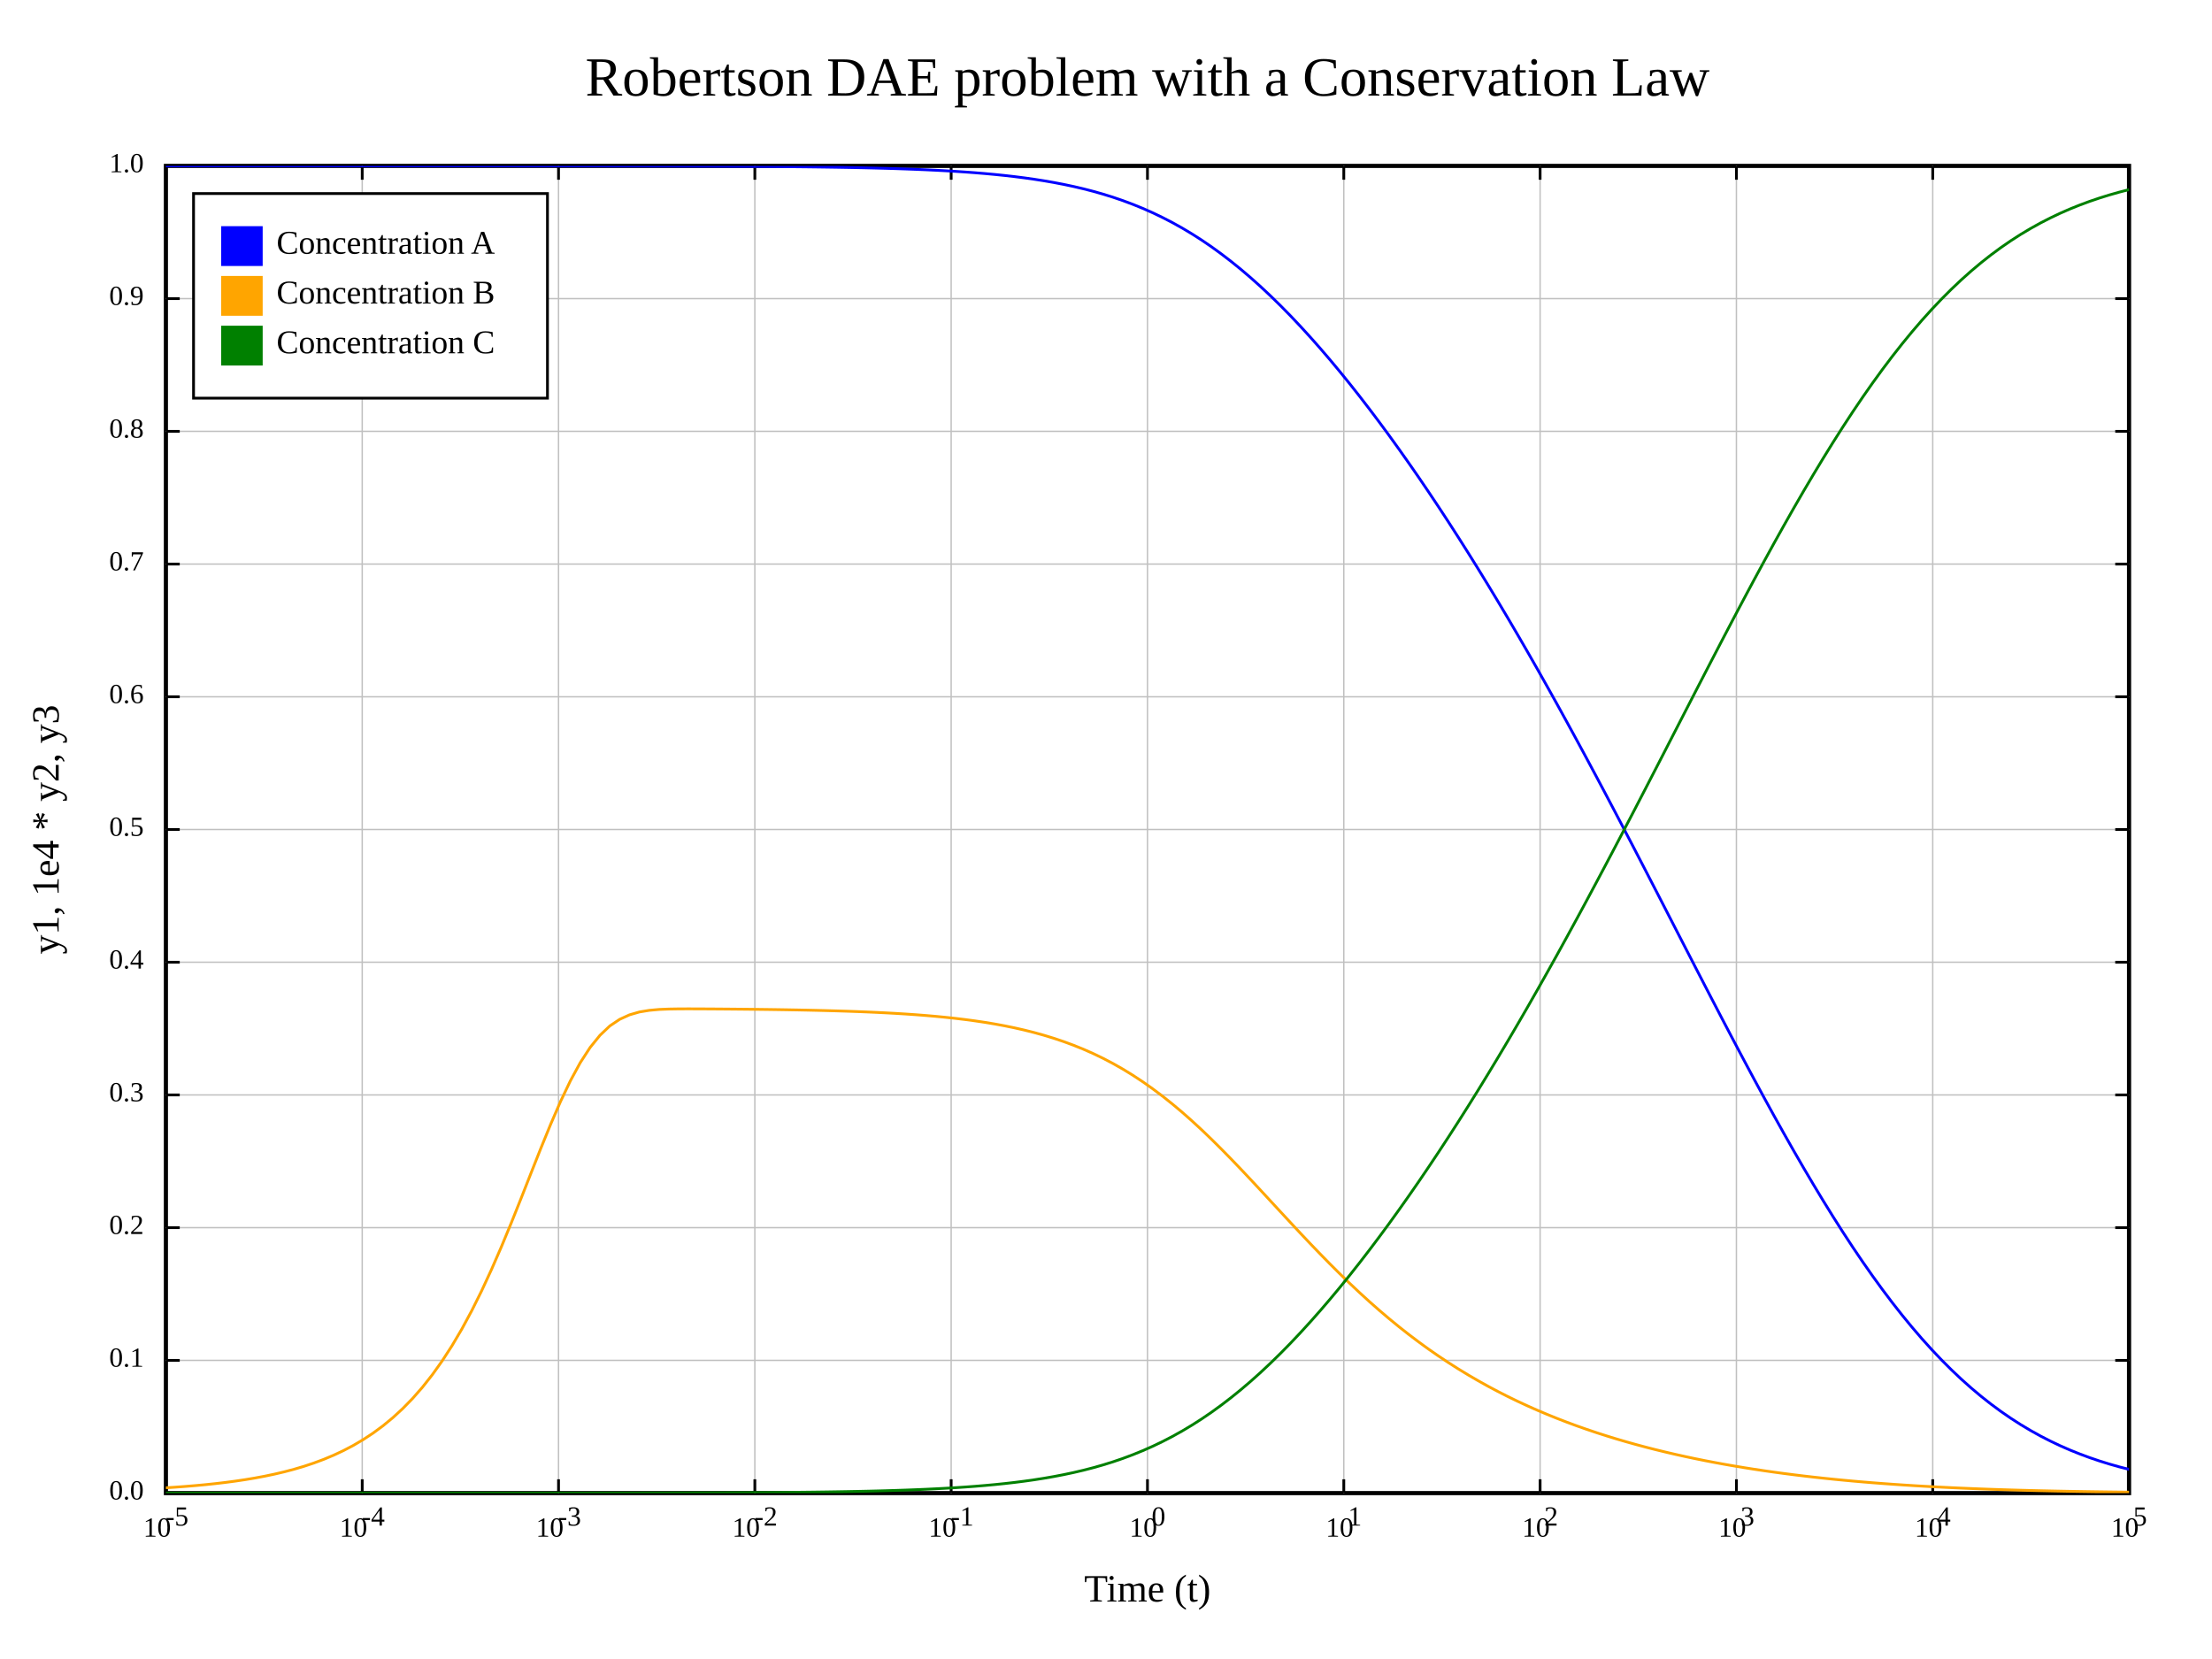
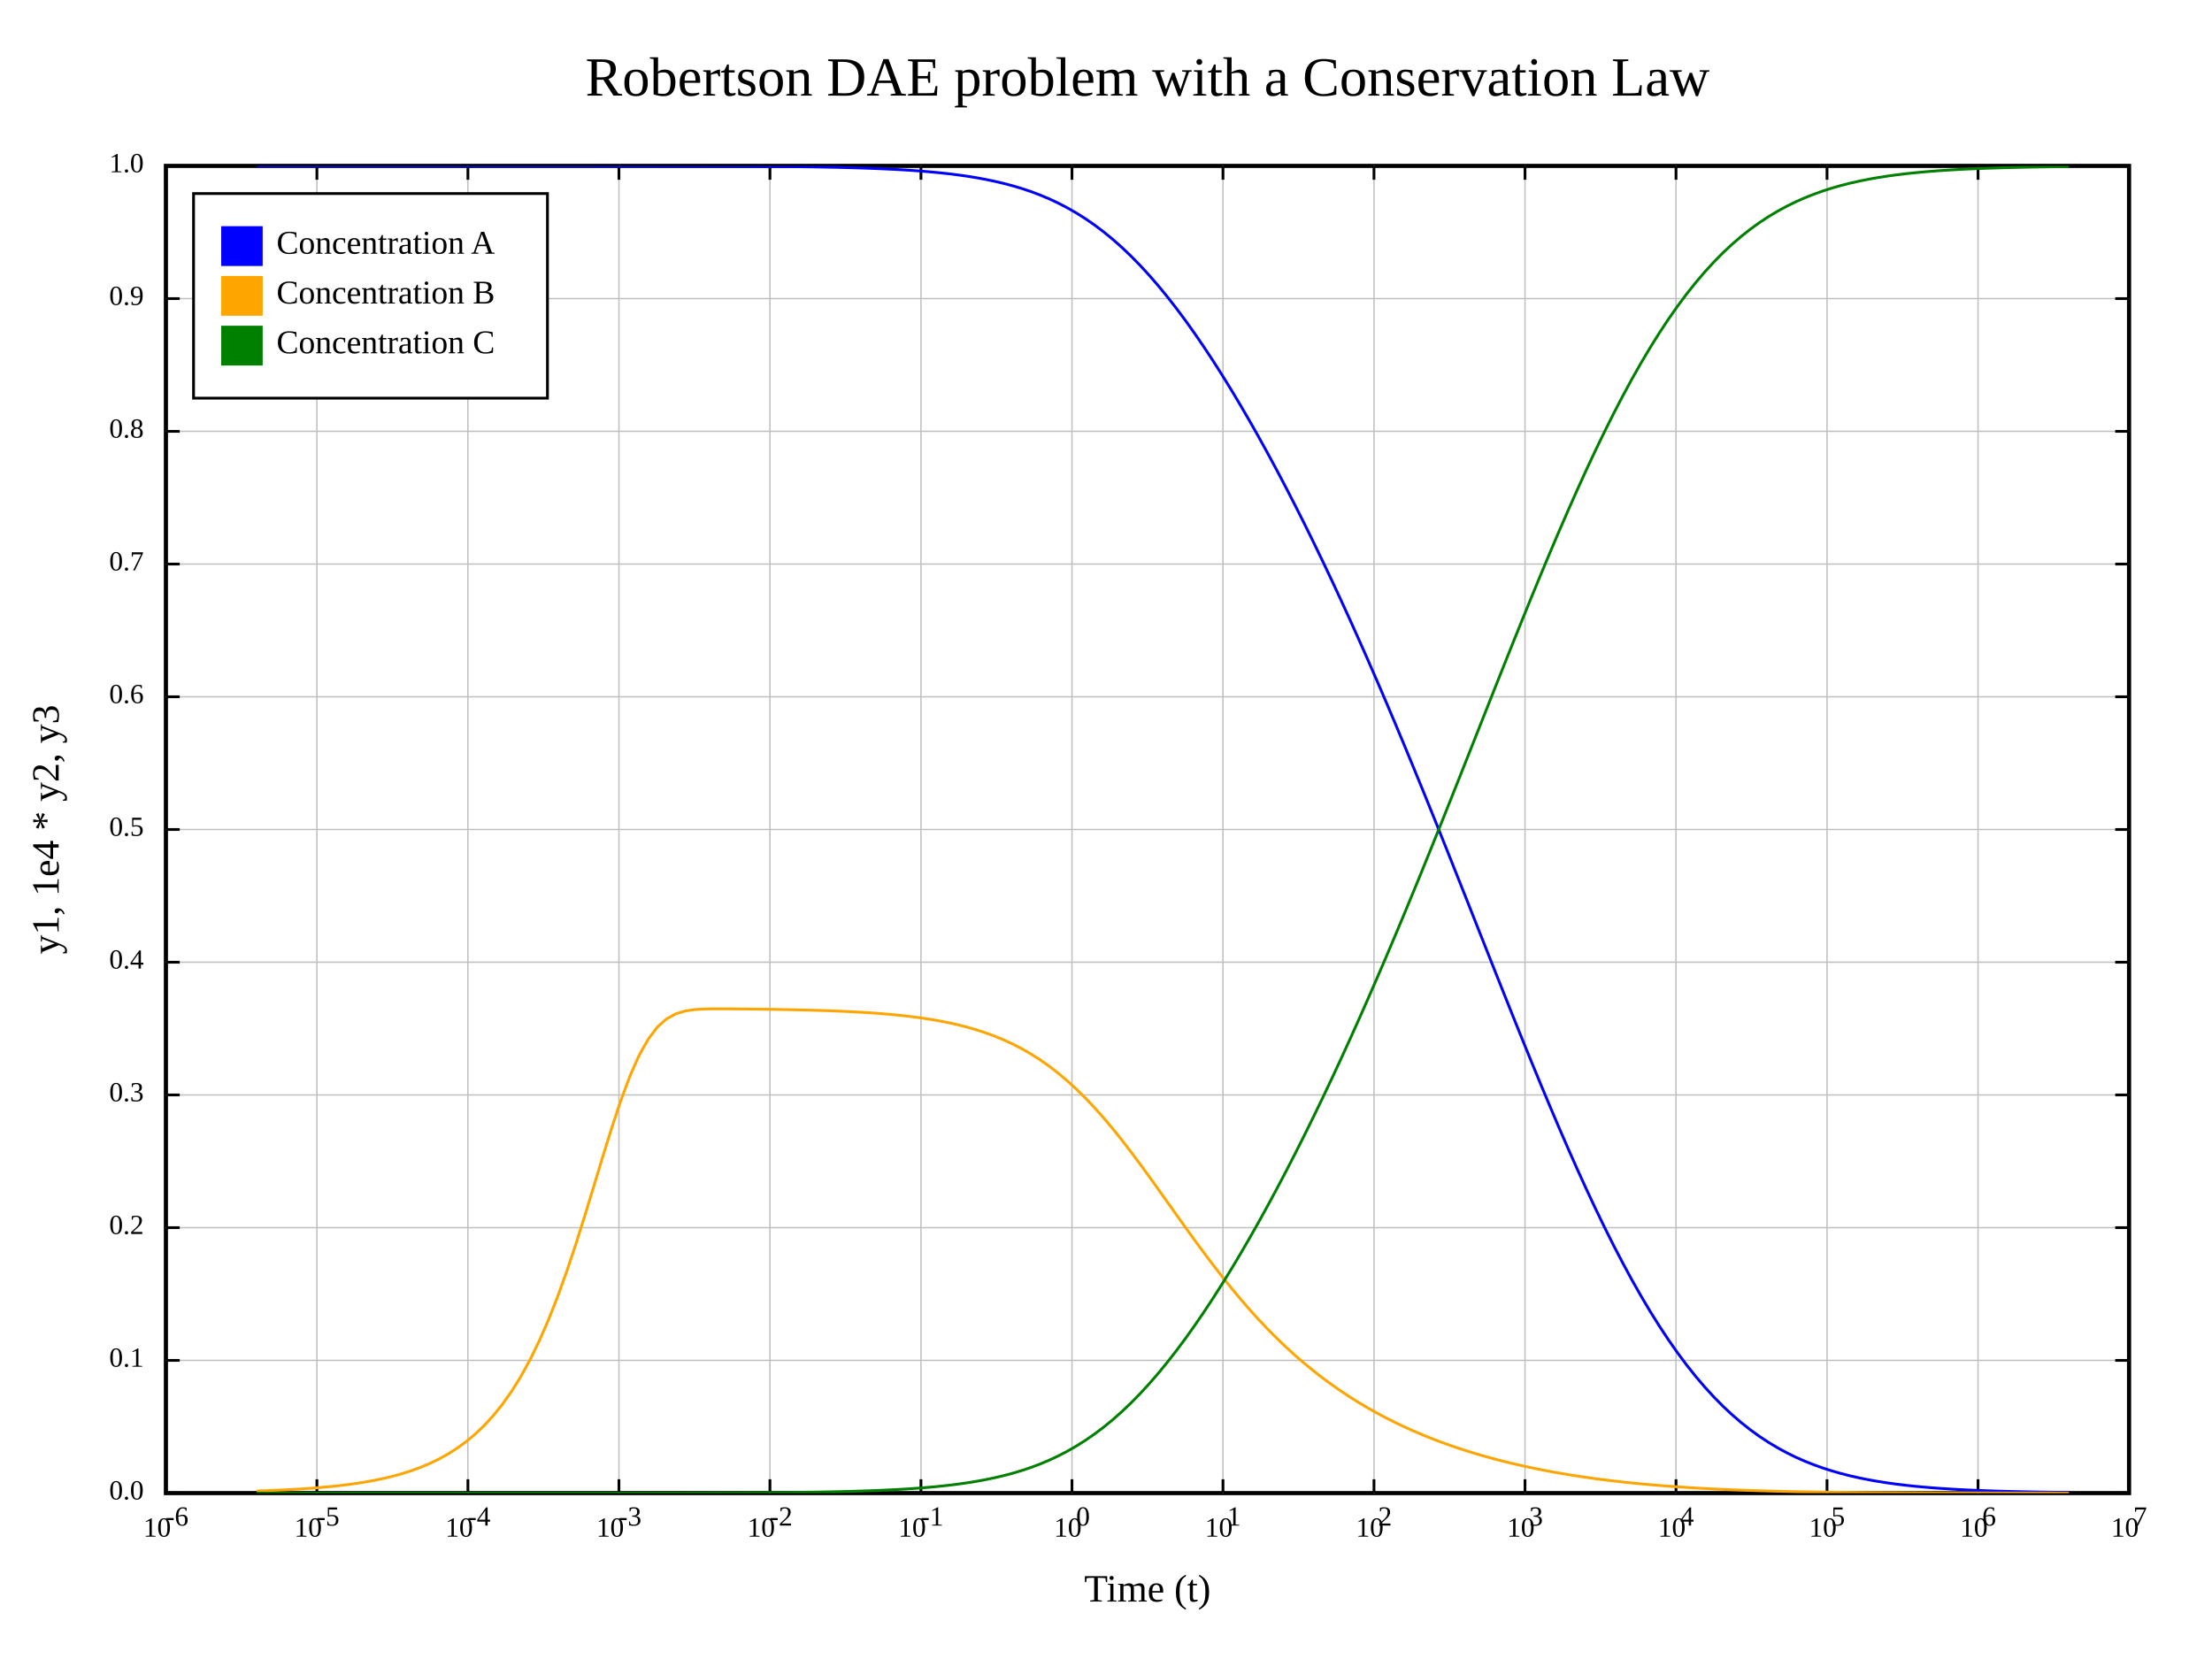
<svg xmlns="http://www.w3.org/2000/svg" height="600" viewBox="0 0 800 600" width="800">
  <rect fill="white" height="600" width="800" x="0" y="0" />
  <text dominant-baseline="middle" fill="#000000" font-family="Times New Roman" font-size="20" text-anchor="middle" x="415" y="30">
Robertson DAE problem with a Conservation Law
</text>
  <text dominant-baseline="middle" fill="#000000" font-family="Times New Roman" font-size="14" text-anchor="middle" x="415" y="576">
Time (t)
</text>
  <text dominant-baseline="middle" fill="#000000" font-family="Times New Roman" font-size="14" text-anchor="middle" transform="rotate(-90, 18, 300)" x="18" y="300">
y1, 1e4 * y2, y3
</text>
  <rect fill="none" height="480" stroke="#000000" stroke-width="1.5" width="710" x="60" y="60" />
  <line stroke="#000000" stroke-width="1" x1="60" x2="60" y1="540" y2="535" />
  <text dominant-baseline="hanging" fill="#000000" font-family="Times New Roman" font-size="10" text-anchor="middle" x="60" y="549">
10
<tspan dx="-0.2em" dy="-0.4em">
+ -6
+ </tspan>
+   </text>
+   <line stroke="#000000" stroke-width="1" x1="60" x2="60" y1="60" y2="65" />
+   <line stroke="#c0c0c0" stroke-width="0.5" x1="114.615" x2="114.615" y1="60" y2="540" />
+   <line stroke="#000000" stroke-width="1" x1="114.615" x2="114.615" y1="540" y2="535" />
+   <text dominant-baseline="hanging" fill="#000000" font-family="Times New Roman" font-size="10" text-anchor="middle" x="114.615" y="549">
+ 10
+ <tspan dx="-0.2em" dy="-0.4em">
-5
</tspan>
  </text>
-   <line stroke="#000000" stroke-width="1" x1="60" x2="60" y1="60" y2="65" />
-   <line stroke="#c0c0c0" stroke-width="0.5" x1="131" x2="131" y1="60" y2="540" />
-   <line stroke="#000000" stroke-width="1" x1="131" x2="131" y1="540" y2="535" />
-   <text dominant-baseline="hanging" fill="#000000" font-family="Times New Roman" font-size="10" text-anchor="middle" x="131" y="549">
+   <line stroke="#000000" stroke-width="1" x1="114.615" x2="114.615" y1="60" y2="65" />
+   <line stroke="#c0c0c0" stroke-width="0.5" x1="169.231" x2="169.231" y1="60" y2="540" />
+   <line stroke="#000000" stroke-width="1" x1="169.231" x2="169.231" y1="540" y2="535" />
+   <text dominant-baseline="hanging" fill="#000000" font-family="Times New Roman" font-size="10" text-anchor="middle" x="169.231" y="549">
10
<tspan dx="-0.2em" dy="-0.4em">
-4
</tspan>
  </text>
-   <line stroke="#000000" stroke-width="1" x1="131" x2="131" y1="60" y2="65" />
-   <line stroke="#c0c0c0" stroke-width="0.5" x1="202" x2="202" y1="60" y2="540" />
-   <line stroke="#000000" stroke-width="1" x1="202" x2="202" y1="540" y2="535" />
-   <text dominant-baseline="hanging" fill="#000000" font-family="Times New Roman" font-size="10" text-anchor="middle" x="202" y="549">
+   <line stroke="#000000" stroke-width="1" x1="169.231" x2="169.231" y1="60" y2="65" />
+   <line stroke="#c0c0c0" stroke-width="0.5" x1="223.846" x2="223.846" y1="60" y2="540" />
+   <line stroke="#000000" stroke-width="1" x1="223.846" x2="223.846" y1="540" y2="535" />
+   <text dominant-baseline="hanging" fill="#000000" font-family="Times New Roman" font-size="10" text-anchor="middle" x="223.846" y="549">
10
<tspan dx="-0.2em" dy="-0.4em">
-3
</tspan>
  </text>
-   <line stroke="#000000" stroke-width="1" x1="202" x2="202" y1="60" y2="65" />
-   <line stroke="#c0c0c0" stroke-width="0.5" x1="273" x2="273" y1="60" y2="540" />
-   <line stroke="#000000" stroke-width="1" x1="273" x2="273" y1="540" y2="535" />
-   <text dominant-baseline="hanging" fill="#000000" font-family="Times New Roman" font-size="10" text-anchor="middle" x="273" y="549">
+   <line stroke="#000000" stroke-width="1" x1="223.846" x2="223.846" y1="60" y2="65" />
+   <line stroke="#c0c0c0" stroke-width="0.5" x1="278.462" x2="278.462" y1="60" y2="540" />
+   <line stroke="#000000" stroke-width="1" x1="278.462" x2="278.462" y1="540" y2="535" />
+   <text dominant-baseline="hanging" fill="#000000" font-family="Times New Roman" font-size="10" text-anchor="middle" x="278.462" y="549">
10
<tspan dx="-0.2em" dy="-0.4em">
-2
</tspan>
  </text>
-   <line stroke="#000000" stroke-width="1" x1="273" x2="273" y1="60" y2="65" />
-   <line stroke="#c0c0c0" stroke-width="0.5" x1="344" x2="344" y1="60" y2="540" />
-   <line stroke="#000000" stroke-width="1" x1="344" x2="344" y1="540" y2="535" />
-   <text dominant-baseline="hanging" fill="#000000" font-family="Times New Roman" font-size="10" text-anchor="middle" x="344" y="549">
+   <line stroke="#000000" stroke-width="1" x1="278.462" x2="278.462" y1="60" y2="65" />
+   <line stroke="#c0c0c0" stroke-width="0.5" x1="333.077" x2="333.077" y1="60" y2="540" />
+   <line stroke="#000000" stroke-width="1" x1="333.077" x2="333.077" y1="540" y2="535" />
+   <text dominant-baseline="hanging" fill="#000000" font-family="Times New Roman" font-size="10" text-anchor="middle" x="333.077" y="549">
10
<tspan dx="-0.2em" dy="-0.4em">
-1
</tspan>
  </text>
-   <line stroke="#000000" stroke-width="1" x1="344" x2="344" y1="60" y2="65" />
-   <line stroke="#c0c0c0" stroke-width="0.5" x1="415" x2="415" y1="60" y2="540" />
-   <line stroke="#000000" stroke-width="1" x1="415" x2="415" y1="540" y2="535" />
-   <text dominant-baseline="hanging" fill="#000000" font-family="Times New Roman" font-size="10" text-anchor="middle" x="415" y="549">
+   <line stroke="#000000" stroke-width="1" x1="333.077" x2="333.077" y1="60" y2="65" />
+   <line stroke="#c0c0c0" stroke-width="0.5" x1="387.692" x2="387.692" y1="60" y2="540" />
+   <line stroke="#000000" stroke-width="1" x1="387.692" x2="387.692" y1="540" y2="535" />
+   <text dominant-baseline="hanging" fill="#000000" font-family="Times New Roman" font-size="10" text-anchor="middle" x="387.692" y="549">
10
<tspan dx="-0.2em" dy="-0.4em">
0
</tspan>
  </text>
-   <line stroke="#000000" stroke-width="1" x1="415" x2="415" y1="60" y2="65" />
-   <line stroke="#c0c0c0" stroke-width="0.5" x1="486" x2="486" y1="60" y2="540" />
-   <line stroke="#000000" stroke-width="1" x1="486" x2="486" y1="540" y2="535" />
-   <text dominant-baseline="hanging" fill="#000000" font-family="Times New Roman" font-size="10" text-anchor="middle" x="486" y="549">
+   <line stroke="#000000" stroke-width="1" x1="387.692" x2="387.692" y1="60" y2="65" />
+   <line stroke="#c0c0c0" stroke-width="0.5" x1="442.308" x2="442.308" y1="60" y2="540" />
+   <line stroke="#000000" stroke-width="1" x1="442.308" x2="442.308" y1="540" y2="535" />
+   <text dominant-baseline="hanging" fill="#000000" font-family="Times New Roman" font-size="10" text-anchor="middle" x="442.308" y="549">
10
<tspan dx="-0.2em" dy="-0.4em">
1
</tspan>
  </text>
-   <line stroke="#000000" stroke-width="1" x1="486" x2="486" y1="60" y2="65" />
-   <line stroke="#c0c0c0" stroke-width="0.5" x1="557" x2="557" y1="60" y2="540" />
-   <line stroke="#000000" stroke-width="1" x1="557" x2="557" y1="540" y2="535" />
-   <text dominant-baseline="hanging" fill="#000000" font-family="Times New Roman" font-size="10" text-anchor="middle" x="557" y="549">
+   <line stroke="#000000" stroke-width="1" x1="442.308" x2="442.308" y1="60" y2="65" />
+   <line stroke="#c0c0c0" stroke-width="0.5" x1="496.923" x2="496.923" y1="60" y2="540" />
+   <line stroke="#000000" stroke-width="1" x1="496.923" x2="496.923" y1="540" y2="535" />
+   <text dominant-baseline="hanging" fill="#000000" font-family="Times New Roman" font-size="10" text-anchor="middle" x="496.923" y="549">
10
<tspan dx="-0.2em" dy="-0.4em">
2
</tspan>
  </text>
-   <line stroke="#000000" stroke-width="1" x1="557" x2="557" y1="60" y2="65" />
-   <line stroke="#c0c0c0" stroke-width="0.5" x1="628" x2="628" y1="60" y2="540" />
-   <line stroke="#000000" stroke-width="1" x1="628" x2="628" y1="540" y2="535" />
-   <text dominant-baseline="hanging" fill="#000000" font-family="Times New Roman" font-size="10" text-anchor="middle" x="628" y="549">
+   <line stroke="#000000" stroke-width="1" x1="496.923" x2="496.923" y1="60" y2="65" />
+   <line stroke="#c0c0c0" stroke-width="0.5" x1="551.538" x2="551.538" y1="60" y2="540" />
+   <line stroke="#000000" stroke-width="1" x1="551.538" x2="551.538" y1="540" y2="535" />
+   <text dominant-baseline="hanging" fill="#000000" font-family="Times New Roman" font-size="10" text-anchor="middle" x="551.538" y="549">
10
<tspan dx="-0.2em" dy="-0.4em">
3
</tspan>
  </text>
-   <line stroke="#000000" stroke-width="1" x1="628" x2="628" y1="60" y2="65" />
-   <line stroke="#c0c0c0" stroke-width="0.5" x1="699" x2="699" y1="60" y2="540" />
-   <line stroke="#000000" stroke-width="1" x1="699" x2="699" y1="540" y2="535" />
-   <text dominant-baseline="hanging" fill="#000000" font-family="Times New Roman" font-size="10" text-anchor="middle" x="699" y="549">
+   <line stroke="#000000" stroke-width="1" x1="551.538" x2="551.538" y1="60" y2="65" />
+   <line stroke="#c0c0c0" stroke-width="0.5" x1="606.154" x2="606.154" y1="60" y2="540" />
+   <line stroke="#000000" stroke-width="1" x1="606.154" x2="606.154" y1="540" y2="535" />
+   <text dominant-baseline="hanging" fill="#000000" font-family="Times New Roman" font-size="10" text-anchor="middle" x="606.154" y="549">
10
<tspan dx="-0.2em" dy="-0.4em">
4
</tspan>
  </text>
-   <line stroke="#000000" stroke-width="1" x1="699" x2="699" y1="60" y2="65" />
+   <line stroke="#000000" stroke-width="1" x1="606.154" x2="606.154" y1="60" y2="65" />
+   <line stroke="#c0c0c0" stroke-width="0.5" x1="660.769" x2="660.769" y1="60" y2="540" />
+   <line stroke="#000000" stroke-width="1" x1="660.769" x2="660.769" y1="540" y2="535" />
+   <text dominant-baseline="hanging" fill="#000000" font-family="Times New Roman" font-size="10" text-anchor="middle" x="660.769" y="549">
+ 10
+ <tspan dx="-0.2em" dy="-0.4em">
+ 5
+ </tspan>
+   </text>
+   <line stroke="#000000" stroke-width="1" x1="660.769" x2="660.769" y1="60" y2="65" />
+   <line stroke="#c0c0c0" stroke-width="0.5" x1="715.385" x2="715.385" y1="60" y2="540" />
+   <line stroke="#000000" stroke-width="1" x1="715.385" x2="715.385" y1="540" y2="535" />
+   <text dominant-baseline="hanging" fill="#000000" font-family="Times New Roman" font-size="10" text-anchor="middle" x="715.385" y="549">
+ 10
+ <tspan dx="-0.2em" dy="-0.4em">
+ 6
+ </tspan>
+   </text>
+   <line stroke="#000000" stroke-width="1" x1="715.385" x2="715.385" y1="60" y2="65" />
  <line stroke="#000000" stroke-width="1" x1="770" x2="770" y1="540" y2="535" />
  <text dominant-baseline="hanging" fill="#000000" font-family="Times New Roman" font-size="10" text-anchor="middle" x="770" y="549">
10
<tspan dx="-0.2em" dy="-0.4em">
- 5
+ 7
</tspan>
  </text>
  <line stroke="#000000" stroke-width="1" x1="770" x2="770" y1="60" y2="65" />
  <line stroke="#000000" stroke-width="1" x1="60" x2="65" y1="540" y2="540" />
  <line stroke="#000000" stroke-width="1" x1="770" x2="765" y1="540" y2="540" />
  <text dominant-baseline="middle" fill="#000000" font-family="Times New Roman" font-size="10" text-anchor="end" x="52" y="540">
0.0
</text>
  <line stroke="#c0c0c0" stroke-width="0.5" x1="60" x2="770" y1="492" y2="492" />
  <line stroke="#000000" stroke-width="1" x1="60" x2="65" y1="492" y2="492" />
  <line stroke="#000000" stroke-width="1" x1="770" x2="765" y1="492" y2="492" />
  <text dominant-baseline="middle" fill="#000000" font-family="Times New Roman" font-size="10" text-anchor="end" x="52" y="492">
0.1
</text>
  <line stroke="#c0c0c0" stroke-width="0.5" x1="60" x2="770" y1="444" y2="444" />
  <line stroke="#000000" stroke-width="1" x1="60" x2="65" y1="444" y2="444" />
  <line stroke="#000000" stroke-width="1" x1="770" x2="765" y1="444" y2="444" />
  <text dominant-baseline="middle" fill="#000000" font-family="Times New Roman" font-size="10" text-anchor="end" x="52" y="444">
0.2
</text>
  <line stroke="#c0c0c0" stroke-width="0.5" x1="60" x2="770" y1="396" y2="396" />
  <line stroke="#000000" stroke-width="1" x1="60" x2="65" y1="396" y2="396" />
  <line stroke="#000000" stroke-width="1" x1="770" x2="765" y1="396" y2="396" />
  <text dominant-baseline="middle" fill="#000000" font-family="Times New Roman" font-size="10" text-anchor="end" x="52" y="396">
0.3
</text>
  <line stroke="#c0c0c0" stroke-width="0.5" x1="60" x2="770" y1="348" y2="348" />
  <line stroke="#000000" stroke-width="1" x1="60" x2="65" y1="348" y2="348" />
  <line stroke="#000000" stroke-width="1" x1="770" x2="765" y1="348" y2="348" />
  <text dominant-baseline="middle" fill="#000000" font-family="Times New Roman" font-size="10" text-anchor="end" x="52" y="348">
0.4
</text>
  <line stroke="#c0c0c0" stroke-width="0.5" x1="60" x2="770" y1="300" y2="300" />
  <line stroke="#000000" stroke-width="1" x1="60" x2="65" y1="300" y2="300" />
  <line stroke="#000000" stroke-width="1" x1="770" x2="765" y1="300" y2="300" />
  <text dominant-baseline="middle" fill="#000000" font-family="Times New Roman" font-size="10" text-anchor="end" x="52" y="300">
0.5
</text>
  <line stroke="#c0c0c0" stroke-width="0.5" x1="60" x2="770" y1="252" y2="252" />
  <line stroke="#000000" stroke-width="1" x1="60" x2="65" y1="252" y2="252" />
  <line stroke="#000000" stroke-width="1" x1="770" x2="765" y1="252" y2="252" />
  <text dominant-baseline="middle" fill="#000000" font-family="Times New Roman" font-size="10" text-anchor="end" x="52" y="252">
0.6
</text>
  <line stroke="#c0c0c0" stroke-width="0.5" x1="60" x2="770" y1="204" y2="204" />
  <line stroke="#000000" stroke-width="1" x1="60" x2="65" y1="204" y2="204" />
  <line stroke="#000000" stroke-width="1" x1="770" x2="765" y1="204" y2="204" />
  <text dominant-baseline="middle" fill="#000000" font-family="Times New Roman" font-size="10" text-anchor="end" x="52" y="204">
0.7
</text>
  <line stroke="#c0c0c0" stroke-width="0.5" x1="60" x2="770" y1="156" y2="156" />
  <line stroke="#000000" stroke-width="1" x1="60" x2="65" y1="156" y2="156" />
  <line stroke="#000000" stroke-width="1" x1="770" x2="765" y1="156" y2="156" />
  <text dominant-baseline="middle" fill="#000000" font-family="Times New Roman" font-size="10" text-anchor="end" x="52" y="156">
0.8
</text>
  <line stroke="#c0c0c0" stroke-width="0.5" x1="60" x2="770" y1="108" y2="108" />
  <line stroke="#000000" stroke-width="1" x1="60" x2="65" y1="108" y2="108" />
  <line stroke="#000000" stroke-width="1" x1="770" x2="765" y1="108" y2="108" />
  <text dominant-baseline="middle" fill="#000000" font-family="Times New Roman" font-size="10" text-anchor="end" x="52" y="108">
0.9
</text>
  <line stroke="#000000" stroke-width="1" x1="60" x2="65" y1="60" y2="60" />
  <line stroke="#000000" stroke-width="1" x1="770" x2="765" y1="60" y2="60" />
  <text dominant-baseline="middle" fill="#000000" font-family="Times New Roman" font-size="10" text-anchor="end" x="52" y="60">
1.0
</text>
  <defs>
    <clipPath id="plotAreaClip">
      <rect height="480" width="710" x="60" y="60" />
    </clipPath>
  </defs>
  <g clip-path="url(#plotAreaClip)">
-     <path d="M60,60 L63.568,60 L67.136,60 L70.704,60 L74.271,60 L77.839,60 L81.407,60 L84.975,60 L88.543,60 L92.111,60 L95.678,60 L99.246,60 L102.814,60.001 L106.382,60.001 L109.95,60.001 L113.518,60.001 L117.085,60.001 L120.653,60.001 L124.221,60.001 L127.789,60.002 L131.357,60.002 L134.925,60.002 L138.492,60.002 L142.06,60.003 L145.628,60.003 L149.196,60.003 L152.764,60.004 L156.332,60.004 L159.899,60.005 L163.467,60.005 L167.035,60.006 L170.603,60.007 L174.171,60.008 L177.739,60.009 L181.307,60.01 L184.874,60.011 L188.442,60.012 L192.01,60.014 L195.578,60.015 L199.146,60.017 L202.714,60.019 L206.281,60.022 L209.849,60.025 L213.417,60.028 L216.985,60.031 L220.553,60.035 L224.121,60.039 L227.688,60.044 L231.256,60.049 L234.824,60.055 L238.392,60.062 L241.96,60.07 L245.528,60.079 L249.095,60.088 L252.663,60.099 L256.231,60.111 L259.799,60.125 L263.367,60.14 L266.935,60.157 L270.502,60.177 L274.07,60.198 L277.638,60.223 L281.206,60.25 L284.774,60.28 L288.342,60.315 L291.91,60.353 L295.477,60.396 L299.045,60.445 L302.613,60.499 L306.181,60.56 L309.749,60.628 L313.317,60.705 L316.884,60.79 L320.452,60.886 L324.02,60.994 L327.588,61.115 L331.156,61.249 L334.724,61.4 L338.291,61.569 L341.859,61.758 L345.427,61.97 L348.995,62.206 L352.563,62.469 L356.131,62.764 L359.699,63.092 L363.266,63.458 L366.834,63.865 L370.402,64.318 L373.97,64.822 L377.538,65.38 L381.106,66 L384.673,66.686 L388.241,67.444 L391.809,68.278 L395.377,69.199 L398.945,70.212 L402.513,71.325 L406.08,72.544 L409.648,73.877 L413.216,75.328 L416.784,76.905 L420.352,78.613 L423.92,80.456 L427.487,82.44 L431.055,84.57 L434.623,86.85 L438.191,89.285 L441.759,91.875 L445.327,94.617 L448.894,97.511 L452.462,100.557 L456.03,103.759 L459.598,107.108 L463.166,110.6 L466.734,114.232 L470.301,118.007 L473.869,121.915 L477.437,125.95 L481.005,130.11 L484.573,134.397 L488.141,138.798 L491.709,143.313 L495.276,147.945 L498.844,152.683 L502.412,157.525 L505.98,162.478 L509.548,167.529 L513.116,172.678 L516.683,177.934 L520.251,183.282 L523.819,188.725 L527.387,194.269 L530.955,199.902 L534.523,205.627 L538.09,211.447 L541.658,217.352 L545.226,223.347 L548.794,229.43 L552.362,235.59 L555.93,241.839 L559.497,248.164 L563.065,254.56 L566.633,261.037 L570.201,267.578 L573.769,274.182 L577.337,280.852 L580.905,287.571 L584.472,294.343 L588.04,301.161 L591.608,308.01 L595.176,314.899 L598.744,321.807 L602.312,328.729 L605.879,335.668 L609.447,342.599 L613.015,349.524 L616.583,356.433 L620.151,363.308 L623.719,370.154 L627.286,376.948 L630.854,383.684 L634.422,390.357 L637.99,396.944 L641.558,403.451 L645.126,409.855 L648.693,416.148 L652.261,422.327 L655.829,428.37 L659.397,434.283 L662.965,440.044 L666.533,445.651 L670.101,451.097 L673.668,456.368 L677.236,461.47 L680.804,466.383 L684.372,471.115 L687.94,475.655 L691.508,480.002 L695.075,484.155 L698.643,488.109 L702.211,491.873 L705.779,495.436 L709.347,498.812 L712.915,501.992 L716.482,504.99 L720.05,507.802 L723.618,510.436 L727.186,512.898 L730.754,515.193 L734.322,517.329 L737.889,519.31 L741.457,521.146 L745.025,522.841 L748.593,524.405 L752.161,525.843 L755.729,527.167 L759.296,528.377 L762.864,529.487 L766.432,530.5 L770,531.424" fill="none" stroke="#0000ff" stroke-width="1" />
-     <path d="M60,538.08 L63.568,537.845 L67.136,537.58 L70.704,537.283 L74.271,536.95 L77.839,536.576 L81.407,536.156 L84.975,535.685 L88.543,535.156 L92.111,534.562 L95.678,533.895 L99.246,533.147 L102.814,532.307 L106.382,531.365 L109.95,530.308 L113.518,529.122 L117.085,527.792 L120.653,526.3 L124.221,524.628 L127.789,522.755 L131.357,520.656 L134.925,518.306 L138.492,515.678 L142.06,512.74 L145.628,509.46 L149.196,505.804 L152.764,501.736 L156.332,497.22 L159.899,492.221 L163.467,486.71 L167.035,480.66 L170.603,474.051 L174.171,466.884 L177.739,459.173 L181.307,450.975 L184.874,442.361 L188.442,433.44 L192.01,424.371 L195.578,415.361 L199.146,406.624 L202.714,398.398 L206.281,390.908 L209.849,384.342 L213.417,378.841 L216.985,374.432 L220.553,371.046 L224.121,368.651 L227.688,367.025 L231.256,365.992 L234.824,365.402 L238.392,365.076 L241.96,364.931 L245.528,364.873 L249.095,364.86 L252.663,364.872 L256.231,364.89 L259.799,364.914 L263.367,364.943 L266.935,364.975 L270.502,365.01 L274.07,365.05 L277.638,365.095 L281.206,365.145 L284.774,365.202 L288.342,365.265 L291.91,365.336 L295.477,365.416 L299.045,365.505 L302.613,365.605 L306.181,365.717 L309.749,365.843 L313.317,365.983 L316.884,366.141 L320.452,366.317 L324.02,366.515 L327.588,366.736 L331.156,366.983 L334.724,367.259 L338.291,367.568 L341.859,367.913 L345.427,368.298 L348.995,368.727 L352.563,369.205 L356.131,369.737 L359.699,370.33 L363.266,370.988 L366.834,371.718 L370.402,372.527 L373.97,373.422 L377.538,374.411 L381.106,375.502 L384.673,376.702 L388.241,378.02 L391.809,379.459 L395.377,381.035 L398.945,382.754 L402.513,384.625 L406.08,386.651 L409.648,388.838 L413.216,391.188 L416.784,393.701 L420.352,396.376 L423.92,399.211 L427.487,402.205 L431.055,405.357 L434.623,408.647 L438.191,412.074 L441.759,415.617 L445.327,419.256 L448.894,422.979 L452.462,426.766 L456.03,430.604 L459.598,434.464 L463.166,438.326 L466.734,442.176 L470.301,446.002 L473.869,449.776 L477.437,453.488 L481.005,457.127 L484.573,460.683 L488.141,464.14 L491.709,467.5 L495.276,470.758 L498.844,473.899 L502.412,476.932 L505.98,479.855 L509.548,482.66 L513.116,485.357 L516.683,487.946 L520.251,490.422 L523.819,492.797 L527.387,495.071 L530.955,497.243 L534.523,499.323 L538.09,501.311 L541.658,503.21 L545.226,505.027 L548.794,506.761 L552.362,508.417 L555.93,510.002 L559.497,511.514 L563.065,512.959 L566.633,514.34 L570.201,515.658 L573.769,516.917 L577.337,518.121 L580.905,519.269 L584.472,520.367 L588.04,521.414 L591.608,522.414 L595.176,523.37 L598.744,524.281 L602.312,525.151 L605.879,525.982 L609.447,526.774 L613.015,527.53 L616.583,528.25 L620.151,528.936 L623.719,529.591 L627.286,530.213 L630.854,530.806 L634.422,531.37 L637.99,531.907 L641.558,532.417 L645.126,532.901 L648.693,533.36 L652.261,533.796 L655.829,534.209 L659.397,534.6 L662.965,534.97 L666.533,535.32 L670.101,535.65 L673.668,535.961 L677.236,536.255 L680.804,536.531 L684.372,536.79 L687.94,537.034 L691.508,537.263 L695.075,537.477 L698.643,537.677 L702.211,537.864 L705.779,538.038 L709.347,538.2 L712.915,538.351 L716.482,538.491 L720.05,538.621 L723.618,538.741 L727.186,538.852 L730.754,538.954 L734.322,539.049 L737.889,539.136 L741.457,539.215 L745.025,539.288 L748.593,539.356 L752.161,539.417 L755.729,539.473 L759.296,539.524 L762.864,539.57 L766.432,539.612 L770,539.651" fill="none" stroke="#ffa500" stroke-width="1" />
-     <path d="M60,540 L63.568,540 L67.136,540 L70.704,540 L74.271,540 L77.839,540 L81.407,540 L84.975,540 L88.543,540 L92.111,540 L95.678,540 L99.246,540 L102.814,540 L106.382,540 L109.95,540 L113.518,540 L117.085,540 L120.653,540 L124.221,540 L127.789,540 L131.357,540 L134.925,540 L138.492,540 L142.06,540 L145.628,540 L149.196,540 L152.764,540 L156.332,540 L159.899,540 L163.467,540 L167.035,540 L170.603,540 L174.171,540 L177.739,539.999 L181.307,539.999 L184.874,539.999 L188.442,539.998 L192.01,539.998 L195.578,539.997 L199.146,539.996 L202.714,539.995 L206.281,539.993 L209.849,539.991 L213.417,539.988 L216.985,539.985 L220.553,539.982 L224.121,539.978 L227.688,539.973 L231.256,539.968 L234.824,539.962 L238.392,539.955 L241.96,539.947 L245.528,539.939 L249.095,539.929 L252.663,539.918 L256.231,539.906 L259.799,539.893 L263.367,539.877 L266.935,539.86 L270.502,539.841 L274.07,539.819 L277.638,539.795 L281.206,539.768 L284.774,539.737 L288.342,539.703 L291.91,539.664 L295.477,539.621 L299.045,539.573 L302.613,539.518 L306.181,539.457 L309.749,539.389 L313.317,539.313 L316.884,539.227 L320.452,539.131 L324.02,539.023 L327.588,538.903 L331.156,538.768 L334.724,538.617 L338.291,538.448 L341.859,538.259 L345.427,538.047 L348.995,537.811 L352.563,537.547 L356.131,537.253 L359.699,536.925 L363.266,536.559 L366.834,536.152 L370.402,535.698 L373.97,535.195 L377.538,534.636 L381.106,534.016 L384.673,533.33 L388.241,532.572 L391.809,531.737 L395.377,530.817 L398.945,529.803 L402.513,528.69 L406.08,527.471 L409.648,526.138 L413.216,524.686 L416.784,523.109 L420.352,521.402 L423.92,519.558 L427.487,517.574 L431.055,515.443 L434.623,513.163 L438.191,510.727 L441.759,508.137 L445.327,505.395 L448.894,502.5 L452.462,499.454 L456.03,496.252 L459.598,492.902 L463.166,489.41 L466.734,485.778 L470.301,482.002 L473.869,478.094 L477.437,474.059 L481.005,469.898 L484.573,465.611 L488.141,461.209 L491.709,456.694 L495.276,452.061 L498.844,447.323 L502.412,442.481 L505.98,437.528 L509.548,432.476 L513.116,427.327 L516.683,422.071 L520.251,416.723 L523.819,411.28 L527.387,405.735 L530.955,400.102 L534.523,394.377 L538.09,388.556 L541.658,382.652 L545.226,376.657 L548.794,370.574 L552.362,364.413 L555.93,358.164 L559.497,351.839 L563.065,345.442 L566.633,338.965 L570.201,332.424 L573.769,325.82 L577.337,319.15 L580.905,312.431 L584.472,305.659 L588.04,298.841 L591.608,291.992 L595.176,285.103 L598.744,278.194 L602.312,271.272 L605.879,264.334 L609.447,257.402 L613.015,250.477 L616.583,243.568 L620.151,236.693 L623.719,229.846 L627.286,223.053 L630.854,216.317 L634.422,209.643 L637.99,203.056 L641.558,196.549 L645.126,190.146 L648.693,183.853 L652.261,177.673 L655.829,171.63 L659.397,165.717 L662.965,159.956 L666.533,154.349 L670.101,148.904 L673.668,143.632 L677.236,138.531 L680.804,133.617 L684.372,128.885 L687.94,124.345 L691.508,119.998 L695.075,115.845 L698.643,111.891 L702.211,108.127 L705.779,104.564 L709.347,101.188 L712.915,98.008 L716.482,95.01 L720.05,92.198 L723.618,89.564 L727.186,87.101 L730.754,84.806 L734.322,82.671 L737.889,80.69 L741.457,78.854 L745.025,77.159 L748.593,75.594 L752.161,74.156 L755.729,72.833 L759.296,71.623 L762.864,70.512 L766.432,69.5 L770,68.576" fill="none" stroke="#008000" stroke-width="1" />
+     <path d="M92.882,60 L96.175,60 L99.469,60 L102.762,60 L106.055,60 L109.349,60 L112.642,60 L115.935,60 L119.229,60 L122.522,60 L125.816,60 L129.109,60 L132.402,60 L135.696,60 L138.989,60 L142.283,60.001 L145.576,60.001 L148.869,60.001 L152.163,60.001 L155.456,60.001 L158.75,60.001 L162.043,60.001 L165.336,60.002 L168.63,60.002 L171.923,60.002 L175.216,60.002 L178.51,60.003 L181.803,60.003 L185.097,60.004 L188.39,60.004 L191.683,60.005 L194.977,60.006 L198.27,60.006 L201.564,60.007 L204.857,60.009 L208.15,60.01 L211.444,60.011 L214.737,60.013 L218.031,60.015 L221.324,60.017 L224.617,60.02 L227.911,60.023 L231.204,60.026 L234.498,60.03 L237.791,60.034 L241.084,60.04 L244.378,60.046 L247.671,60.052 L250.964,60.06 L254.258,60.069 L257.551,60.079 L260.845,60.091 L264.138,60.105 L267.431,60.12 L270.725,60.138 L274.018,60.159 L277.312,60.183 L280.605,60.21 L283.898,60.241 L287.192,60.277 L290.485,60.318 L293.779,60.365 L297.072,60.419 L300.365,60.481 L303.659,60.552 L306.952,60.634 L310.245,60.728 L313.539,60.835 L316.832,60.958 L320.126,61.1 L323.419,61.261 L326.712,61.446 L330.006,61.658 L333.299,61.9 L336.593,62.176 L339.886,62.492 L343.179,62.853 L346.473,63.263 L349.766,63.73 L353.06,64.262 L356.353,64.865 L359.646,65.548 L362.94,66.321 L366.233,67.194 L369.526,68.175 L372.82,69.277 L376.113,70.515 L379.407,71.898 L382.7,73.439 L385.993,75.149 L389.287,77.039 L392.58,79.117 L395.874,81.392 L399.167,83.875 L402.46,86.571 L405.754,89.49 L409.047,92.63 L412.341,95.99 L415.634,99.568 L418.927,103.37 L422.221,107.386 L425.514,111.607 L428.808,116.03 L432.101,120.655 L435.394,125.463 L438.688,130.453 L441.981,135.622 L445.274,140.955 L448.568,146.456 L451.861,152.114 L455.155,157.922 L458.448,163.888 L461.741,169.993 L465.035,176.247 L468.328,182.641 L471.622,189.17 L474.915,195.843 L478.208,202.642 L481.502,209.581 L484.795,216.645 L488.089,223.837 L491.382,231.153 L494.675,238.584 L497.969,246.139 L501.262,253.795 L504.555,261.565 L507.849,269.427 L511.142,277.384 L514.436,285.423 L517.729,293.534 L521.022,301.715 L524.316,309.942 L527.609,318.221 L530.903,326.518 L534.196,334.842 L537.489,343.159 L540.783,351.468 L544.076,359.744 L547.37,367.975 L550.663,376.143 L553.956,384.227 L557.25,392.217 L560.543,400.085 L563.837,407.824 L567.13,415.404 L570.423,422.822 L573.717,430.045 L577.01,437.074 L580.303,443.878 L583.597,450.458 L586.89,456.788 L590.184,462.869 L593.477,468.682 L596.77,474.228 L600.064,479.494 L603.357,484.482 L606.651,489.187 L609.944,493.611 L613.237,497.756 L616.531,501.624 L619.824,505.224 L623.117,508.559 L626.411,511.642 L629.704,514.478 L632.998,517.084 L636.291,519.464 L639.585,521.636 L642.878,523.61 L646.171,525.398 L649.465,527.015 L652.758,528.471 L656.051,529.781 L659.345,530.955 L662.638,532.006 L665.932,532.944 L669.225,533.779 L672.518,534.522 L675.812,535.181 L679.105,535.765 L682.399,536.282 L685.692,536.738 L688.985,537.14 L692.279,537.495 L695.572,537.807 L698.865,538.081 L702.159,538.322 L705.452,538.533 L708.746,538.718 L712.039,538.881 L715.332,539.023 L718.626,539.147 L721.919,539.256 L725.213,539.351 L728.506,539.434 L731.799,539.506 L735.093,539.57 L738.386,539.625 L741.68,539.673 L744.973,539.715 L748.266,539.752" fill="none" stroke="#0000ff" stroke-width="1" />
+     <path d="M92.882,539.232 L96.175,539.118 L99.469,538.986 L102.762,538.835 L106.055,538.662 L109.349,538.462 L112.642,538.233 L115.935,537.97 L119.229,537.668 L122.522,537.321 L125.816,536.922 L129.109,536.463 L132.402,535.936 L135.696,535.332 L138.989,534.636 L142.283,533.838 L145.576,532.921 L148.869,531.868 L152.163,530.659 L155.456,529.27 L158.75,527.677 L162.043,525.85 L165.336,523.754 L168.63,521.351 L171.923,518.6 L175.216,515.452 L178.51,511.854 L181.803,507.751 L185.097,503.081 L188.39,497.783 L191.683,491.795 L194.977,485.066 L198.27,477.551 L201.564,469.23 L204.857,460.118 L208.15,450.292 L211.444,439.879 L214.737,429.086 L218.031,418.216 L221.324,407.641 L224.617,397.762 L227.911,388.961 L231.204,381.558 L234.498,375.731 L237.791,371.394 L241.084,368.494 L244.378,366.679 L247.671,365.665 L250.964,365.156 L254.258,364.943 L257.551,364.871 L260.845,364.862 L264.138,364.88 L267.431,364.906 L270.725,364.939 L274.018,364.977 L277.312,365.021 L280.605,365.071 L283.898,365.129 L287.192,365.195 L290.485,365.271 L293.779,365.358 L297.072,365.457 L300.365,365.572 L303.659,365.703 L306.952,365.854 L310.245,366.026 L313.539,366.223 L316.832,366.45 L320.126,366.708 L323.419,367.004 L326.712,367.343 L330.006,367.729 L333.299,368.17 L336.593,368.673 L339.886,369.246 L343.179,369.898 L346.473,370.637 L349.766,371.476 L353.06,372.426 L356.353,373.498 L359.646,374.707 L362.94,376.065 L366.233,377.586 L369.526,379.281 L372.82,381.169 L376.113,383.265 L379.407,385.58 L382.7,388.123 L385.993,390.9 L389.287,393.911 L392.58,397.157 L395.874,400.632 L399.167,404.336 L402.46,408.248 L405.754,412.357 L409.047,416.631 L412.341,421.037 L415.634,425.551 L418.927,430.146 L422.221,434.777 L425.514,439.411 L428.808,444.021 L432.101,448.579 L435.394,453.049 L438.688,457.418 L441.981,461.665 L445.274,465.769 L448.568,469.731 L451.861,473.531 L455.155,477.173 L458.448,480.655 L461.741,483.971 L465.035,487.132 L468.328,490.133 L471.622,492.985 L474.915,495.691 L478.208,498.254 L481.502,500.687 L484.795,502.988 L488.089,505.17 L491.382,507.234 L494.675,509.189 L497.969,511.04 L501.262,512.79 L504.555,514.449 L507.849,516.018 L511.142,517.504 L514.436,518.908 L517.729,520.239 L521.022,521.497 L524.316,522.687 L527.609,523.814 L530.903,524.878 L534.196,525.886 L537.489,526.836 L540.783,527.736 L544.076,528.584 L547.37,529.385 L550.663,530.141 L553.956,530.853 L557.25,531.524 L560.543,532.155 L563.837,532.749 L567.13,533.307 L570.423,533.831 L573.717,534.321 L577.01,534.781 L580.303,535.21 L583.597,535.612 L586.89,535.986 L590.184,536.334 L593.477,536.658 L596.77,536.958 L600.064,537.236 L603.357,537.493 L606.651,537.73 L609.944,537.949 L613.237,538.15 L616.531,538.333 L619.824,538.502 L623.117,538.655 L626.411,538.795 L629.704,538.923 L632.998,539.038 L636.291,539.142 L639.585,539.237 L642.878,539.322 L646.171,539.398 L649.465,539.466 L652.758,539.528 L656.051,539.582 L659.345,539.631 L662.638,539.675 L665.932,539.714 L669.225,539.748 L672.518,539.778 L675.812,539.805 L679.105,539.829 L682.399,539.85 L685.692,539.869 L688.985,539.885 L692.279,539.899 L695.572,539.912 L698.865,539.923 L702.159,539.933 L705.452,539.941 L708.746,539.949 L712.039,539.955 L715.332,539.961 L718.626,539.966 L721.919,539.97 L725.213,539.974 L728.506,539.977 L731.799,539.98 L735.093,539.983 L738.386,539.985 L741.68,539.987 L744.973,539.989 L748.266,539.99" fill="none" stroke="#ffa500" stroke-width="1" />
+     <path d="M92.882,540 L96.175,540 L99.469,540 L102.762,540 L106.055,540 L109.349,540 L112.642,540 L115.935,540 L119.229,540 L122.522,540 L125.816,540 L129.109,540 L132.402,540 L135.696,540 L138.989,540 L142.283,540 L145.576,540 L148.869,540 L152.163,540 L155.456,540 L158.75,540 L162.043,540 L165.336,540 L168.63,540 L171.923,540 L175.216,540 L178.51,540 L181.803,540 L185.097,540 L188.39,540 L191.683,540 L194.977,540 L198.27,540 L201.564,540 L204.857,539.999 L208.15,539.999 L211.444,539.999 L214.737,539.998 L218.031,539.997 L221.324,539.996 L224.617,539.994 L227.911,539.992 L231.204,539.99 L234.498,539.986 L237.791,539.982 L241.084,539.977 L244.378,539.972 L247.671,539.965 L250.964,539.957 L254.258,539.948 L257.551,539.938 L260.845,539.926 L264.138,539.913 L267.431,539.897 L270.725,539.879 L274.018,539.859 L277.312,539.835 L280.605,539.808 L283.898,539.777 L287.192,539.741 L290.485,539.7 L293.779,539.653 L297.072,539.598 L300.365,539.536 L303.659,539.465 L306.952,539.383 L310.245,539.289 L313.539,539.182 L316.832,539.059 L320.126,538.918 L323.419,538.756 L326.712,538.571 L330.006,538.359 L333.299,538.117 L336.593,537.841 L339.886,537.525 L343.179,537.164 L346.473,536.754 L349.766,536.286 L353.06,535.755 L356.353,535.152 L359.646,534.468 L362.94,533.695 L366.233,532.822 L369.526,531.841 L372.82,530.738 L376.113,529.501 L379.407,528.117 L382.7,526.576 L385.993,524.866 L389.287,522.976 L392.58,520.897 L395.874,518.621 L399.167,516.139 L402.46,513.442 L405.754,510.523 L409.047,507.382 L412.341,504.022 L415.634,500.443 L418.927,496.641 L422.221,492.624 L425.514,488.403 L428.808,483.979 L432.101,479.354 L435.394,474.546 L438.688,469.556 L441.981,464.385 L445.274,459.052 L448.568,453.551 L451.861,447.893 L455.155,442.084 L458.448,436.118 L461.741,430.012 L465.035,423.758 L468.328,417.364 L471.622,410.834 L474.915,404.161 L478.208,397.362 L481.502,390.422 L484.795,383.358 L488.089,376.167 L491.382,368.85 L494.675,361.418 L497.969,353.864 L501.262,346.208 L504.555,338.437 L507.849,330.576 L511.142,322.618 L514.436,314.579 L517.729,306.468 L521.022,298.287 L524.316,290.06 L527.609,281.781 L530.903,273.483 L534.196,265.159 L537.489,256.842 L540.783,248.533 L544.076,240.257 L547.37,232.026 L550.663,223.858 L553.956,215.773 L557.25,207.784 L560.543,199.916 L563.837,192.176 L567.13,184.596 L570.423,177.179 L573.717,169.955 L577.01,162.927 L580.303,156.122 L583.597,149.542 L586.89,143.213 L590.184,137.131 L593.477,131.318 L596.77,125.772 L600.064,120.506 L603.357,115.518 L606.651,110.813 L609.944,106.389 L613.237,102.244 L616.531,98.376 L619.824,94.776 L623.117,91.441 L626.411,88.358 L629.704,85.522 L632.998,82.916 L636.291,80.536 L639.585,78.364 L642.878,76.39 L646.171,74.602 L649.465,72.985 L652.758,71.529 L656.051,70.218 L659.345,69.045 L662.638,67.994 L665.932,67.056 L669.225,66.221 L672.518,65.478 L675.812,64.819 L679.105,64.235 L682.399,63.718 L685.692,63.262 L688.985,62.859 L692.279,62.505 L695.572,62.193 L698.865,61.919 L702.159,61.678 L705.452,61.467 L708.746,61.282 L712.039,61.119 L715.332,60.977 L718.626,60.853 L721.919,60.744 L725.213,60.649 L728.506,60.566 L731.799,60.493 L735.093,60.43 L738.386,60.375 L741.68,60.327 L744.973,60.285 L748.266,60.248" fill="none" stroke="#008000" stroke-width="1" />
  </g>
  <rect fill="white" height="74" stroke="#000000" stroke-width="1" width="128" x="70" y="70" />
  <rect fill="#0000ff" height="14.4" width="15" x="80" y="81.8" />
  <text dominant-baseline="middle" fill="#000000" font-family="Times New Roman" font-size="12" text-anchor="start" x="100" y="89">
Concentration A
</text>
  <rect fill="#ffa500" height="14.4" width="15" x="80" y="99.8" />
  <text dominant-baseline="middle" fill="#000000" font-family="Times New Roman" font-size="12" text-anchor="start" x="100" y="107">
Concentration B
</text>
  <rect fill="#008000" height="14.4" width="15" x="80" y="117.8" />
  <text dominant-baseline="middle" fill="#000000" font-family="Times New Roman" font-size="12" text-anchor="start" x="100" y="125">
Concentration C
</text>
</svg>
